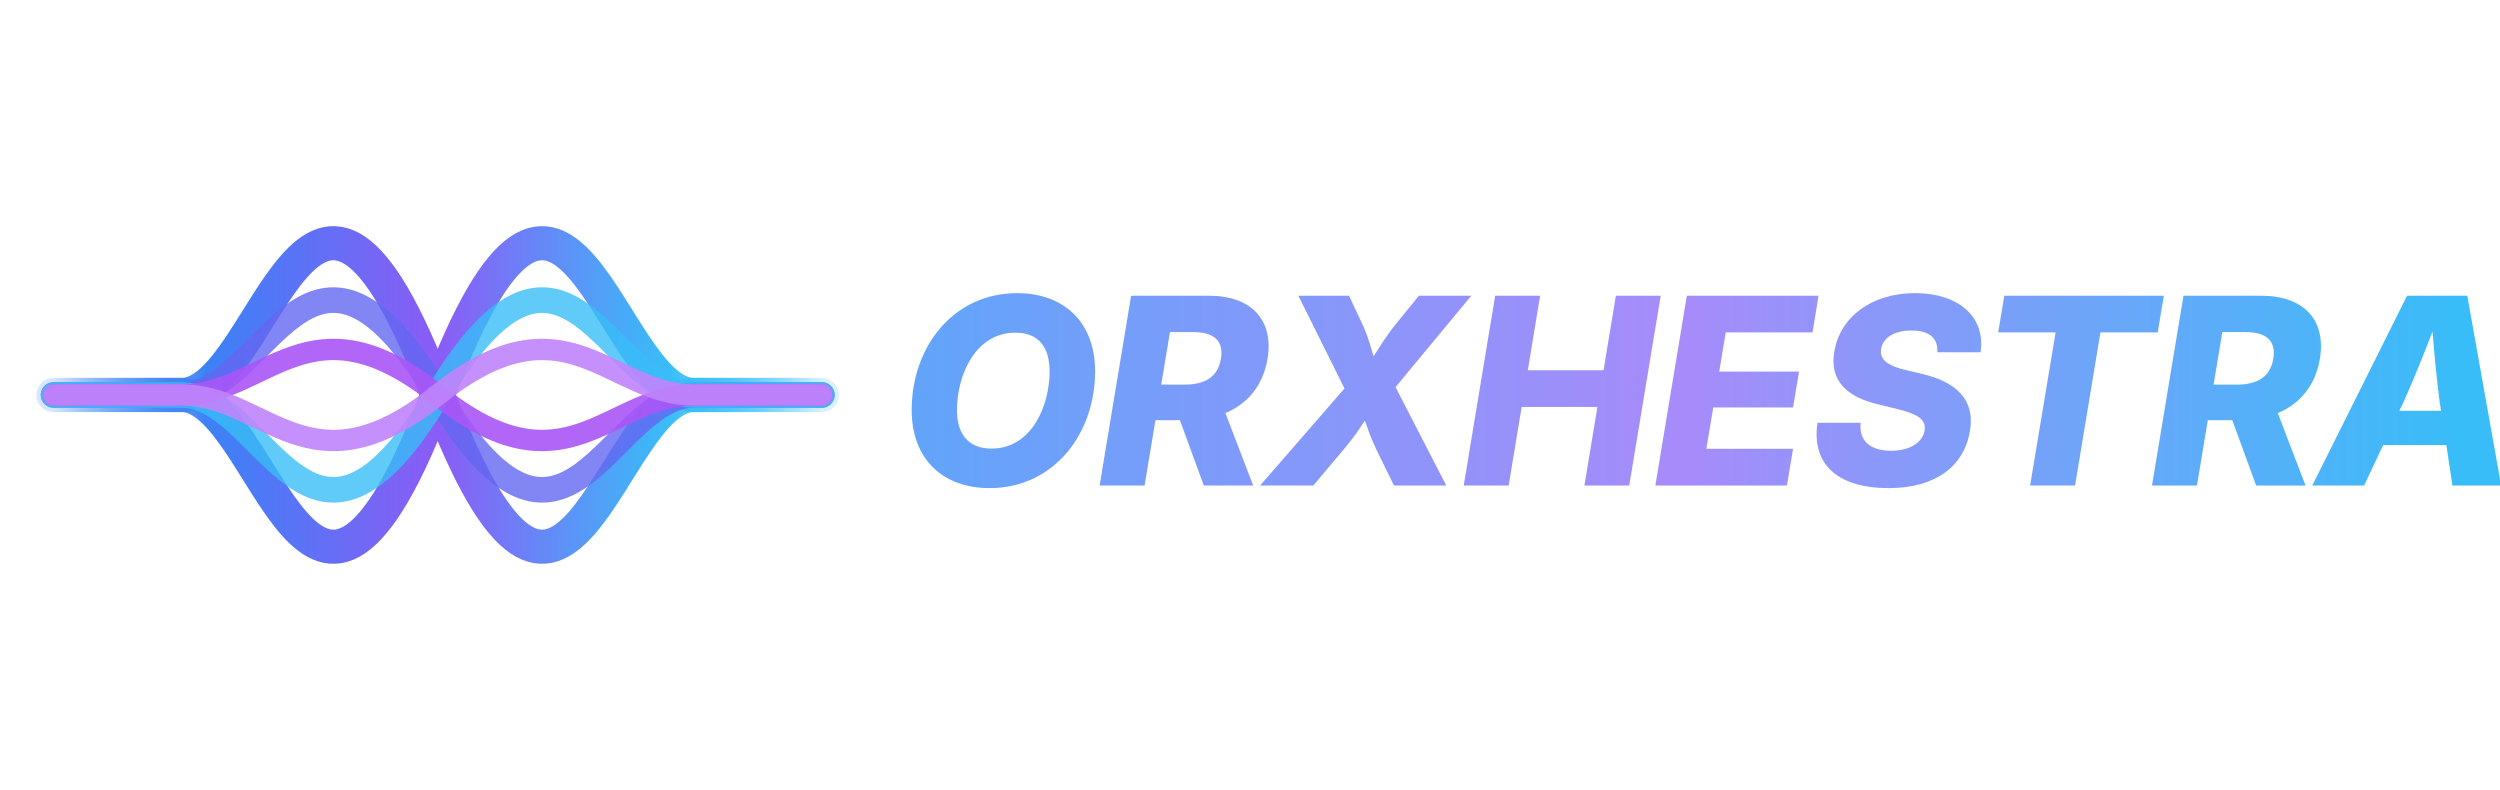
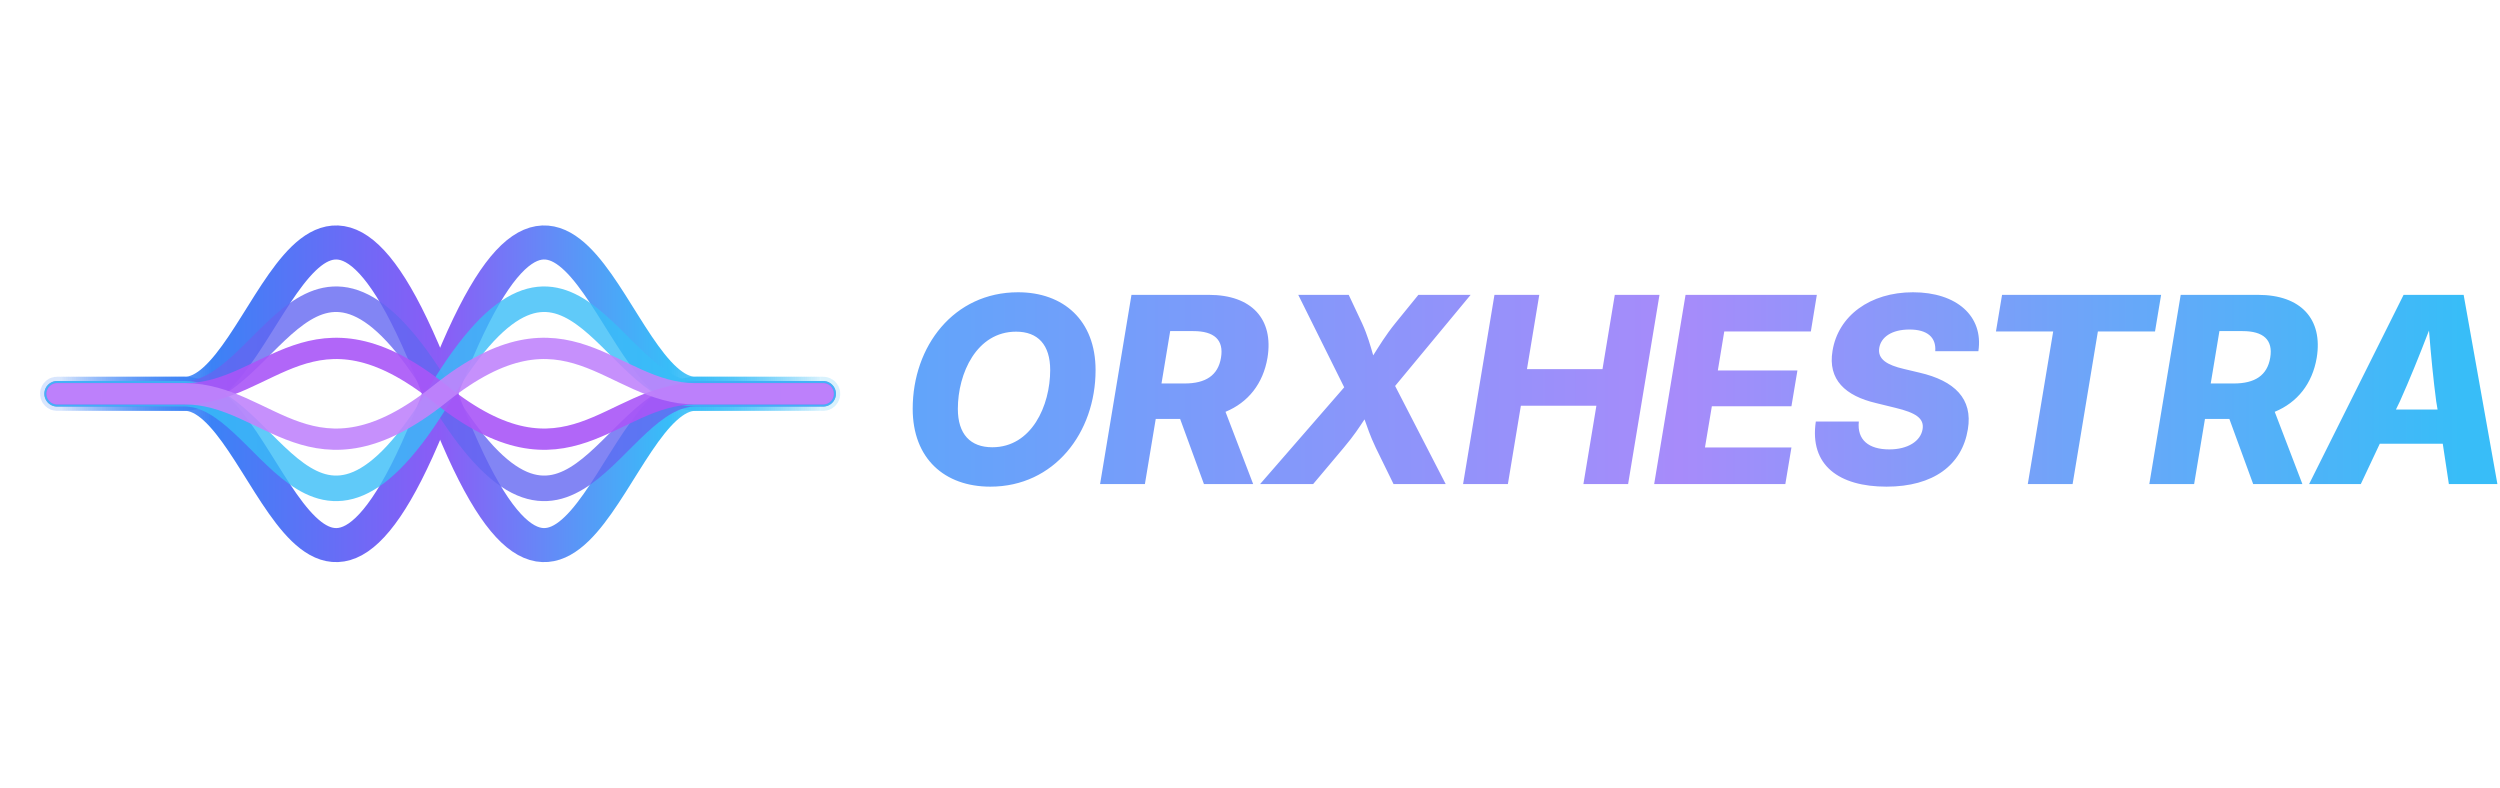
- <svg xmlns="http://www.w3.org/2000/svg" viewBox="0 0 345 109" fill="none">
+ <svg xmlns="http://www.w3.org/2000/svg" viewBox="0 0 345 109" width="200" height="63" fill="none">
  <defs>
    <linearGradient id="waveFade" x1="0" y1="0" x2="1" y2="0">
      <stop offset="0%" stop-color="#3b82f6" stop-opacity="0.1" />
      <stop offset="20%" stop-color="#3b82f6" stop-opacity="1" />
      <stop offset="50%" stop-color="#8b5cf6" stop-opacity="1" />
      <stop offset="80%" stop-color="#38bdf8" stop-opacity="1" />
      <stop offset="100%" stop-color="#38bdf8" stop-opacity="0.1" />
    </linearGradient>
    <linearGradient id="textGrad" x1="124" y1="0" x2="340" y2="0" gradientUnits="userSpaceOnUse">
      <stop offset="0%" stop-color="#60a5fa" />
      <stop offset="50%" stop-color="#a78bfa" />
      <stop offset="100%" stop-color="#38bdf8" />
    </linearGradient>
  </defs>
  <g transform="translate(1.5, -4.4) scale(1.1781)">
    <path d="M 5 50 L 20 50 C 30 50, 35 10, 50 50 C 65 90, 70 50, 80 50 L 95 50" stroke="url(#waveFade)" stroke-width="4" stroke-linecap="round" />
    <path d="M 5 50 L 20 50 C 30 50, 35 90, 50 50 C 65 10, 70 50, 80 50 L 95 50" stroke="url(#waveFade)" stroke-width="4" stroke-linecap="round" />
    <path d="M 5 50 L 20 50 C 30 50, 35 25, 50 50 C 65 75, 70 50, 80 50 L 95 50" stroke="#6366F1" stroke-width="3" stroke-linecap="round" opacity="0.8" />
    <path d="M 5 50 L 20 50 C 30 50, 35 75, 50 50 C 65 25, 70 50, 80 50 L 95 50" stroke="#38BDF8" stroke-width="3" stroke-linecap="round" opacity="0.8" />
    <path d="M 5 50 L 20 50 C 30 50, 35 38, 50 50 C 65 62, 70 50, 80 50 L 95 50" stroke="#A855F7" stroke-width="2.5" stroke-linecap="round" opacity="0.9" />
    <path d="M 5 50 L 20 50 C 30 50, 35 62, 50 50 C 65 38, 70 50, 80 50 L 95 50" stroke="#C084FC" stroke-width="2.5" stroke-linecap="round" opacity="0.9" />
  </g>
  <text x="124" y="67" font-family="Inter, -apple-system, BlinkMacSystemFont, 'Segoe UI', Helvetica, Arial, sans-serif" font-weight="800" font-size="36" font-style="italic" fill="url(#textGrad)" letter-spacing="-0.5">ORXHESTRA</text>
</svg>
